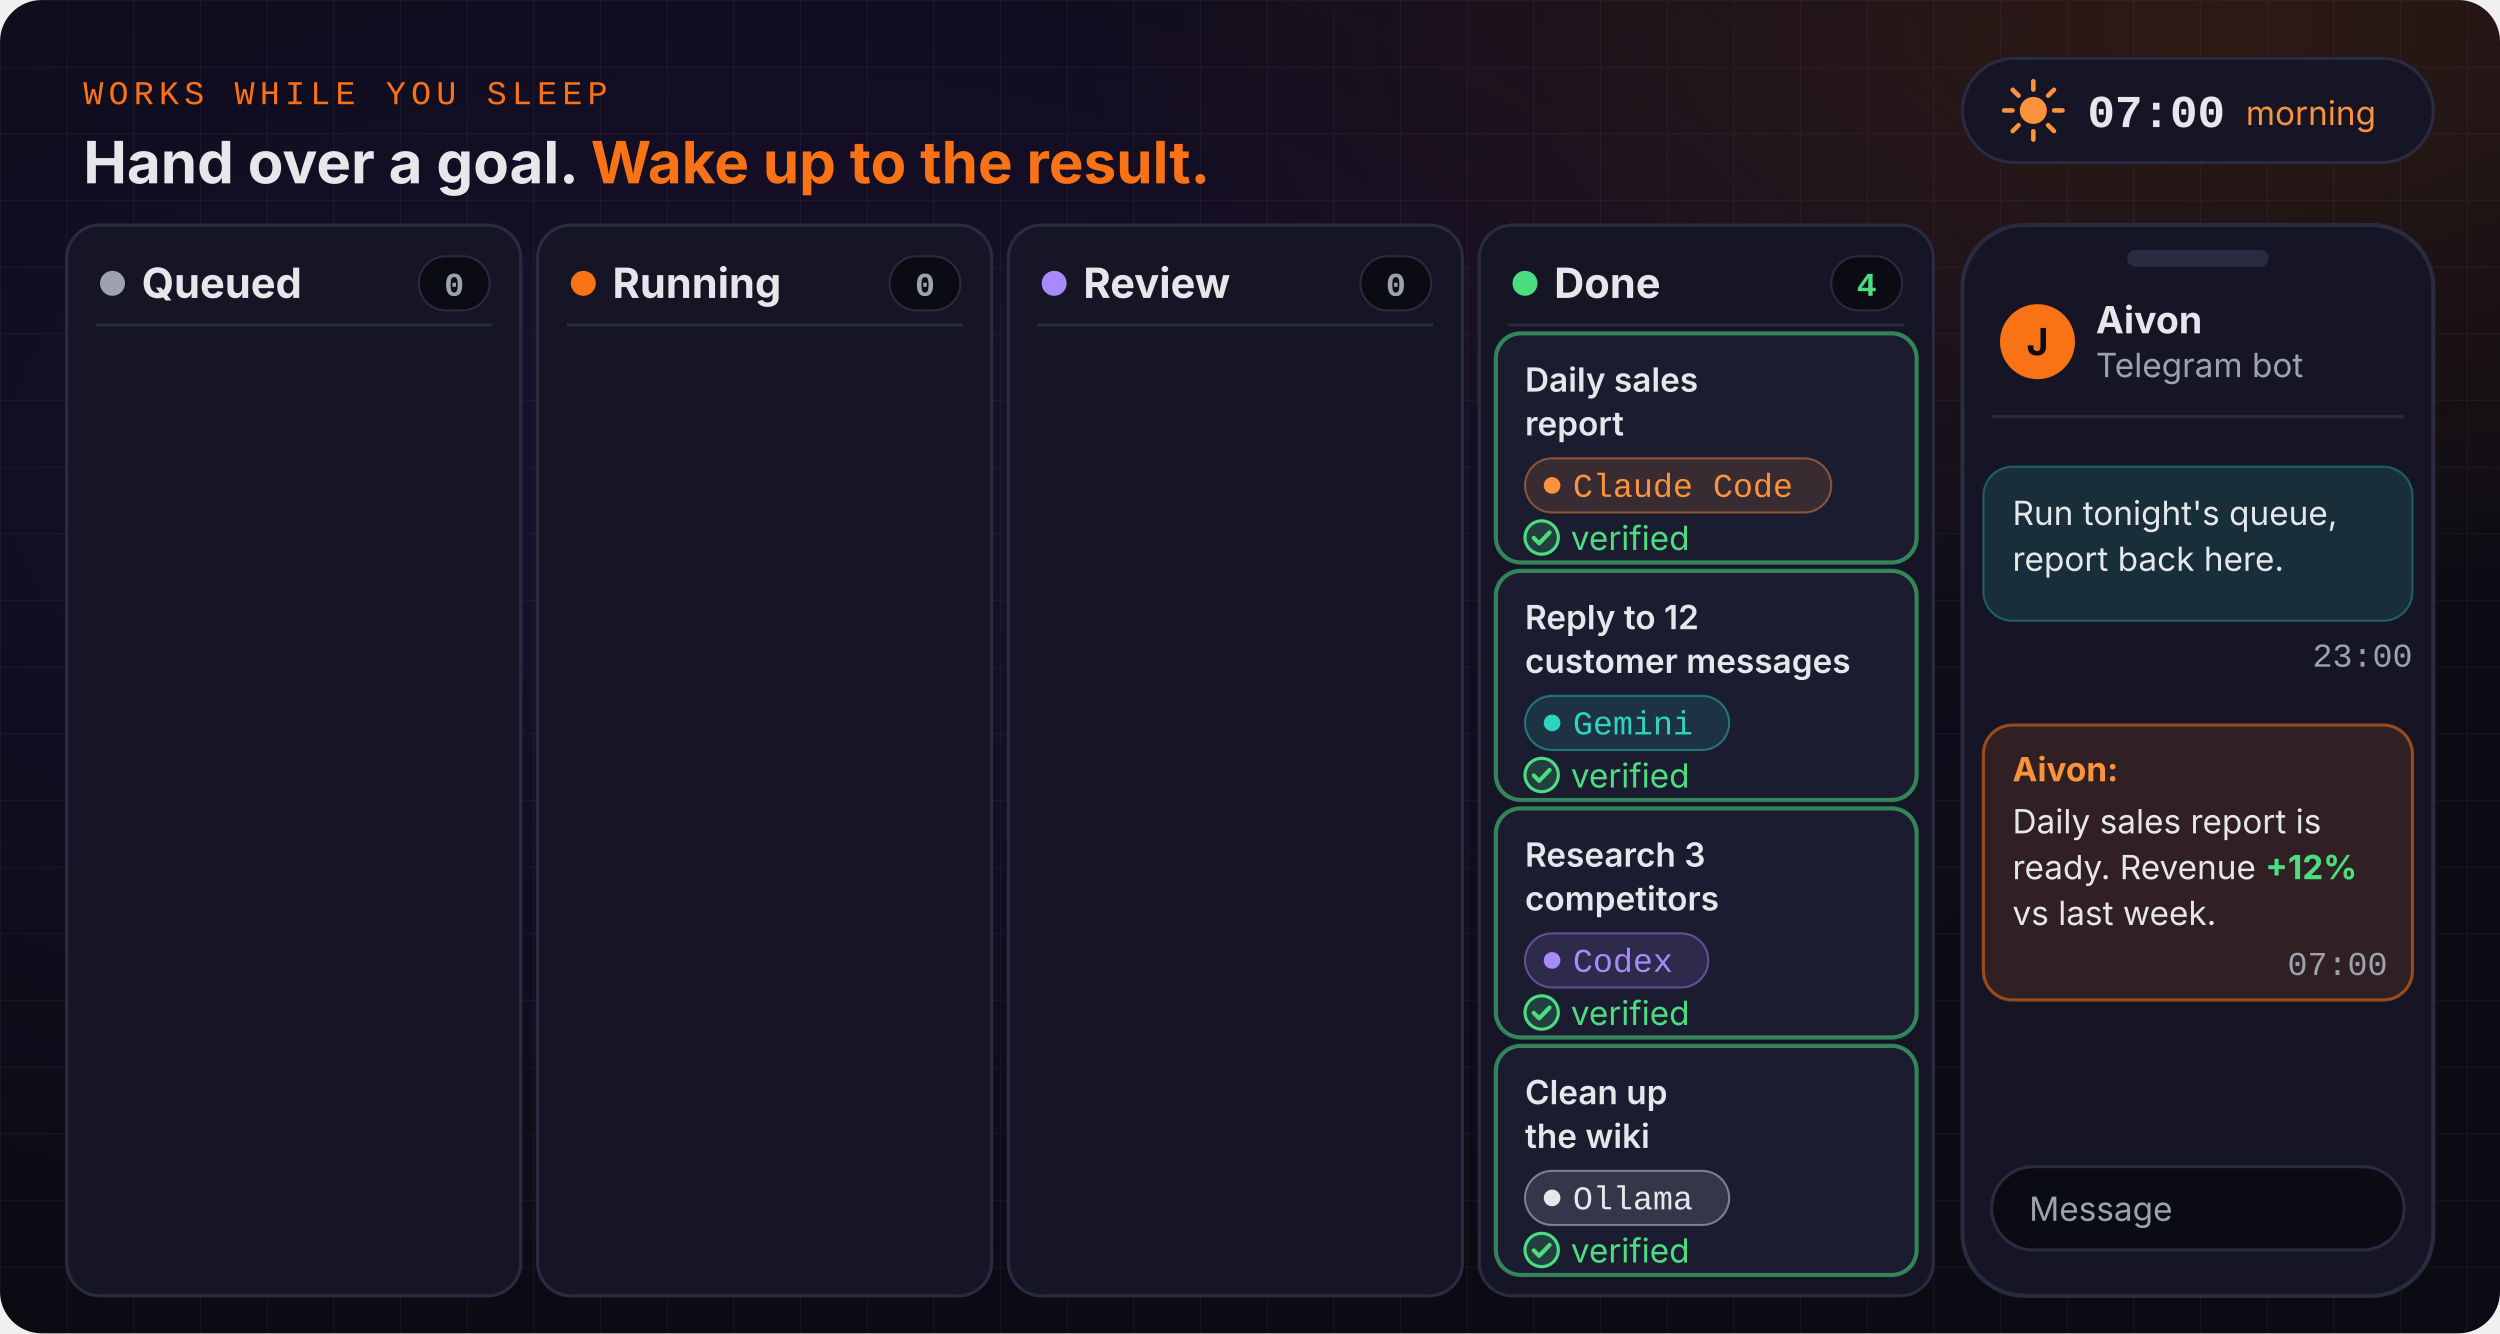
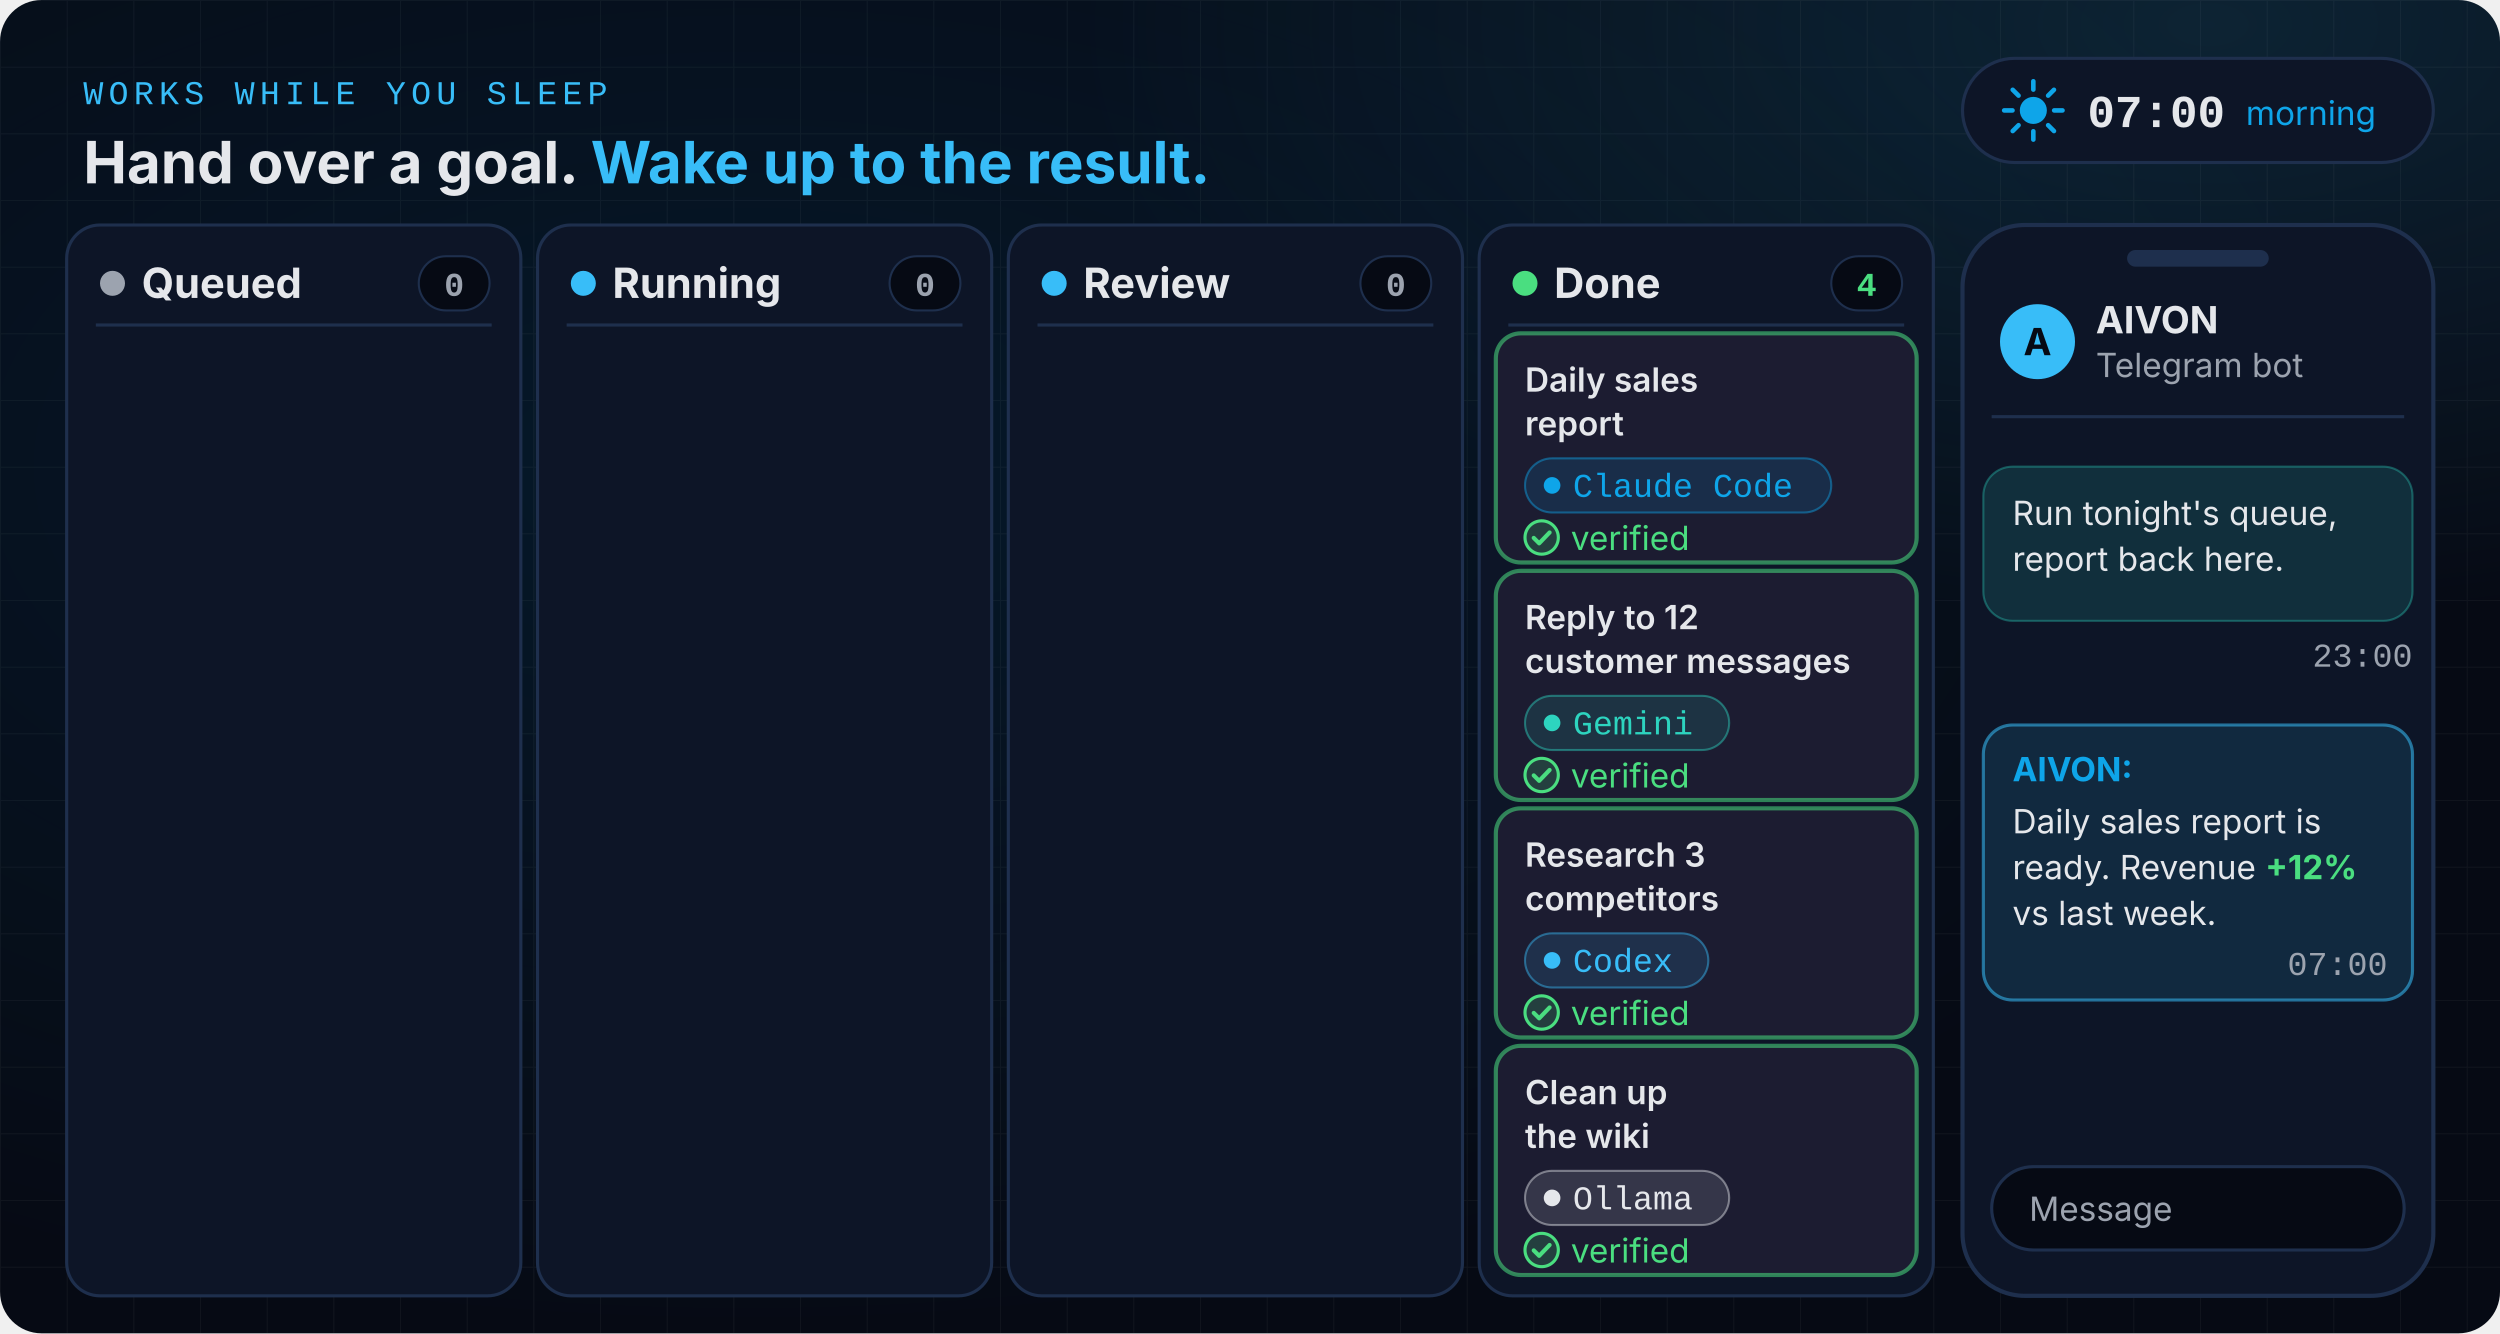
<svg xmlns="http://www.w3.org/2000/svg" viewBox="0 0 1200 640" role="img" aria-labelledby="t d">
  <style>
.mv,.fade,.st,.pg,.pf,.vf,.tm,.ic,.note,.morn,.pulse{animation-duration:14s;animation-iteration-count:infinite;animation-fill-mode:both}
.pf{transform-box:fill-box;transform-origin:left center}
.fade{animation-name:fade;animation-timing-function:linear}
@keyframes fade{0%{opacity:0}4%{opacity:1}95%{opacity:1}98%{opacity:0}100%{opacity:0}}

@keyframes mv0{0%{transform:translateX(-678px)}8%{transform:translateX(-678px)}11%{transform:translateX(-452px)}27%{transform:translateX(-452px)}30%{transform:translateX(-226px)}40%{transform:translateX(-226px)}43%{transform:translateX(0px)}98%{transform:translateX(0px)}98.5%{transform:translateX(-678px)}100%{transform:translateX(-678px)}}
- @keyframes st0{0%{stroke:#2a2a40}9%{stroke:#2a2a40}11%{stroke:#f97316}28%{stroke:#f97316}30%{stroke:#8b5cf6}41%{stroke:#8b5cf6}43%{stroke:rgba(74,222,128,0.55)}98%{stroke:rgba(74,222,128,0.55)}98.5%{stroke:#2a2a40}100%{stroke:#2a2a40}}
+ @keyframes st0{0%{stroke:#1e2f4d}9%{stroke:#1e2f4d}11%{stroke:#38bdf8}28%{stroke:#38bdf8}30%{stroke:#0ea5e9}41%{stroke:#0ea5e9}43%{stroke:rgba(74,222,128,0.55)}98%{stroke:rgba(74,222,128,0.55)}98.5%{stroke:#1e2f4d}100%{stroke:#1e2f4d}}
@keyframes pg0{0%{opacity:0}10%{opacity:0}11.5%{opacity:1}33%{opacity:1}34.5%{opacity:0}100%{opacity:0}}
@keyframes pf0{0%{transform:scaleX(0)}12%{transform:scaleX(0)}26%{transform:scaleX(1)}100%{transform:scaleX(1)}}
@keyframes vf0{0%{opacity:0}34%{opacity:0}36%{opacity:1}98%{opacity:1}98.5%{opacity:0}100%{opacity:0}}
.c0 .mv{animation-name:mv0;animation-timing-function:ease-in-out}.c0 .st{animation-name:st0;animation-timing-function:linear}.c0 .pg{animation-name:pg0;animation-timing-function:linear}.c0 .pf{animation-name:pf0;animation-timing-function:ease-in-out}.c0 .vf{animation-name:vf0;animation-timing-function:linear}
@keyframes mv1{0%{transform:translateX(-678px)}15%{transform:translateX(-678px)}18%{transform:translateX(-452px)}34%{transform:translateX(-452px)}37%{transform:translateX(-226px)}47%{transform:translateX(-226px)}50%{transform:translateX(0px)}98%{transform:translateX(0px)}98.5%{transform:translateX(-678px)}100%{transform:translateX(-678px)}}
- @keyframes st1{0%{stroke:#2a2a40}16%{stroke:#2a2a40}18%{stroke:#f97316}35%{stroke:#f97316}37%{stroke:#8b5cf6}48%{stroke:#8b5cf6}50%{stroke:rgba(74,222,128,0.55)}98%{stroke:rgba(74,222,128,0.55)}98.5%{stroke:#2a2a40}100%{stroke:#2a2a40}}
+ @keyframes st1{0%{stroke:#1e2f4d}16%{stroke:#1e2f4d}18%{stroke:#38bdf8}35%{stroke:#38bdf8}37%{stroke:#0ea5e9}48%{stroke:#0ea5e9}50%{stroke:rgba(74,222,128,0.55)}98%{stroke:rgba(74,222,128,0.55)}98.5%{stroke:#1e2f4d}100%{stroke:#1e2f4d}}
@keyframes pg1{0%{opacity:0}17%{opacity:0}18.5%{opacity:1}40%{opacity:1}41.5%{opacity:0}100%{opacity:0}}
@keyframes pf1{0%{transform:scaleX(0)}19%{transform:scaleX(0)}33%{transform:scaleX(1)}100%{transform:scaleX(1)}}
@keyframes vf1{0%{opacity:0}41%{opacity:0}43%{opacity:1}98%{opacity:1}98.5%{opacity:0}100%{opacity:0}}
.c1 .mv{animation-name:mv1;animation-timing-function:ease-in-out}.c1 .st{animation-name:st1;animation-timing-function:linear}.c1 .pg{animation-name:pg1;animation-timing-function:linear}.c1 .pf{animation-name:pf1;animation-timing-function:ease-in-out}.c1 .vf{animation-name:vf1;animation-timing-function:linear}
@keyframes mv2{0%{transform:translateX(-678px)}22%{transform:translateX(-678px)}25%{transform:translateX(-452px)}41%{transform:translateX(-452px)}44%{transform:translateX(-226px)}54%{transform:translateX(-226px)}57%{transform:translateX(0px)}98%{transform:translateX(0px)}98.5%{transform:translateX(-678px)}100%{transform:translateX(-678px)}}
- @keyframes st2{0%{stroke:#2a2a40}23%{stroke:#2a2a40}25%{stroke:#f97316}42%{stroke:#f97316}44%{stroke:#8b5cf6}55%{stroke:#8b5cf6}57%{stroke:rgba(74,222,128,0.55)}98%{stroke:rgba(74,222,128,0.55)}98.5%{stroke:#2a2a40}100%{stroke:#2a2a40}}
+ @keyframes st2{0%{stroke:#1e2f4d}23%{stroke:#1e2f4d}25%{stroke:#38bdf8}42%{stroke:#38bdf8}44%{stroke:#0ea5e9}55%{stroke:#0ea5e9}57%{stroke:rgba(74,222,128,0.55)}98%{stroke:rgba(74,222,128,0.55)}98.5%{stroke:#1e2f4d}100%{stroke:#1e2f4d}}
@keyframes pg2{0%{opacity:0}24%{opacity:0}25.5%{opacity:1}47%{opacity:1}48.5%{opacity:0}100%{opacity:0}}
@keyframes pf2{0%{transform:scaleX(0)}26%{transform:scaleX(0)}40%{transform:scaleX(1)}100%{transform:scaleX(1)}}
@keyframes vf2{0%{opacity:0}48%{opacity:0}50%{opacity:1}98%{opacity:1}98.5%{opacity:0}100%{opacity:0}}
.c2 .mv{animation-name:mv2;animation-timing-function:ease-in-out}.c2 .st{animation-name:st2;animation-timing-function:linear}.c2 .pg{animation-name:pg2;animation-timing-function:linear}.c2 .pf{animation-name:pf2;animation-timing-function:ease-in-out}.c2 .vf{animation-name:vf2;animation-timing-function:linear}
@keyframes mv3{0%{transform:translateX(-678px)}29%{transform:translateX(-678px)}32%{transform:translateX(-452px)}48%{transform:translateX(-452px)}51%{transform:translateX(-226px)}61%{transform:translateX(-226px)}64%{transform:translateX(0px)}98%{transform:translateX(0px)}98.5%{transform:translateX(-678px)}100%{transform:translateX(-678px)}}
- @keyframes st3{0%{stroke:#2a2a40}30%{stroke:#2a2a40}32%{stroke:#f97316}49%{stroke:#f97316}51%{stroke:#8b5cf6}62%{stroke:#8b5cf6}64%{stroke:rgba(74,222,128,0.55)}98%{stroke:rgba(74,222,128,0.55)}98.5%{stroke:#2a2a40}100%{stroke:#2a2a40}}
+ @keyframes st3{0%{stroke:#1e2f4d}30%{stroke:#1e2f4d}32%{stroke:#38bdf8}49%{stroke:#38bdf8}51%{stroke:#0ea5e9}62%{stroke:#0ea5e9}64%{stroke:rgba(74,222,128,0.55)}98%{stroke:rgba(74,222,128,0.55)}98.5%{stroke:#1e2f4d}100%{stroke:#1e2f4d}}
@keyframes pg3{0%{opacity:0}31%{opacity:0}32.5%{opacity:1}54%{opacity:1}55.5%{opacity:0}100%{opacity:0}}
@keyframes pf3{0%{transform:scaleX(0)}33%{transform:scaleX(0)}47%{transform:scaleX(1)}100%{transform:scaleX(1)}}
@keyframes vf3{0%{opacity:0}55%{opacity:0}57%{opacity:1}98%{opacity:1}98.5%{opacity:0}100%{opacity:0}}
.c3 .mv{animation-name:mv3;animation-timing-function:ease-in-out}.c3 .st{animation-name:st3;animation-timing-function:linear}.c3 .pg{animation-name:pg3;animation-timing-function:linear}.c3 .pf{animation-name:pf3;animation-timing-function:ease-in-out}.c3 .vf{animation-name:vf3;animation-timing-function:linear}
@keyframes tm0{0%{opacity:1}14%{opacity:1}15%{opacity:0}98%{opacity:0}98.5%{opacity:1}100%{opacity:1}}.tm0{animation-name:tm0;animation-timing-function:linear}
@keyframes tm1{0%{opacity:0}14%{opacity:0}15%{opacity:1}29%{opacity:1}30%{opacity:0}100%{opacity:0}}.tm1{animation-name:tm1;animation-timing-function:linear}
@keyframes tm2{0%{opacity:0}29%{opacity:0}30%{opacity:1}44%{opacity:1}45%{opacity:0}100%{opacity:0}}.tm2{animation-name:tm2;animation-timing-function:linear}
@keyframes tm3{0%{opacity:0}44%{opacity:0}45%{opacity:1}59%{opacity:1}60%{opacity:0}100%{opacity:0}}.tm3{animation-name:tm3;animation-timing-function:linear}
@keyframes tm4{0%{opacity:0}59%{opacity:0}60%{opacity:1}98%{opacity:1}98.5%{opacity:0}100%{opacity:0}}.tm4{animation-name:tm4;animation-timing-function:linear}
@keyframes night{0%{opacity:1}58%{opacity:1}62%{opacity:0}98%{opacity:0}98.5%{opacity:1}100%{opacity:1}}@keyframes day{0%{opacity:0}58%{opacity:0}62%{opacity:1}98%{opacity:1}98.5%{opacity:0}100%{opacity:0}}.ic.night{animation-name:night}.ic.day,.morn{animation-name:day}.ic.night{opacity:0}@keyframes note{0%{opacity:0;transform:translateY(24px)}67%{opacity:0;transform:translateY(24px)}71%{opacity:1;transform:translateY(0)}95%{opacity:1;transform:translateY(0)}98%{opacity:0;transform:translateY(0)}100%{opacity:0;transform:translateY(24px)}}.note{animation-name:note;animation-timing-function:ease-out}@keyframes pulse{0%,100%{opacity:1}50%{opacity:.35}}.pulse{animation-name:pulse;animation-duration:2.8s;animation-timing-function:ease-in-out}@media (prefers-reduced-motion: reduce){*{animation:none !important}}
.tm0,.tm1,.tm2,.tm3{opacity:0}.pg{opacity:0}@keyframes n00{0%{opacity:0}30.1%{opacity:0}30.5%{opacity:1}97.85%{opacity:1}98.25%{opacity:0}100%{opacity:0}}.n00{animation:n00 14s linear infinite both;opacity:1}
@keyframes n01{0%{opacity:0}23.1%{opacity:0}23.5%{opacity:1}30.1%{opacity:1}30.5%{opacity:0}100%{opacity:0}}.n01{animation:n01 14s linear infinite both;opacity:0}
@keyframes n02{0%{opacity:0}16.1%{opacity:0}16.5%{opacity:1}23.1%{opacity:1}23.5%{opacity:0}100%{opacity:0}}.n02{animation:n02 14s linear infinite both;opacity:0}
@keyframes n03{0%{opacity:0}9.1%{opacity:0}9.5%{opacity:1}16.1%{opacity:1}16.5%{opacity:0}100%{opacity:0}}.n03{animation:n03 14s linear infinite both;opacity:0}
@keyframes n04{0%{opacity:1}9.1%{opacity:1}9.5%{opacity:0}97.85%{opacity:0}98.25%{opacity:1}100%{opacity:1}}.n04{animation:n04 14s linear infinite both;opacity:0}
@keyframes n10{0%{opacity:1}9.1%{opacity:1}9.5%{opacity:0}49.1%{opacity:0}49.5%{opacity:1}100%{opacity:1}}.n10{animation:n10 14s linear infinite both;opacity:1}
@keyframes n11{0%{opacity:0}9.1%{opacity:0}9.5%{opacity:1}16.1%{opacity:1}16.5%{opacity:0}42.1%{opacity:0}42.5%{opacity:1}49.1%{opacity:1}49.5%{opacity:0}100%{opacity:0}}.n11{animation:n11 14s linear infinite both;opacity:0}
@keyframes n12{0%{opacity:0}16.1%{opacity:0}16.5%{opacity:1}23.1%{opacity:1}23.5%{opacity:0}28.1%{opacity:0}28.5%{opacity:1}30.1%{opacity:1}30.5%{opacity:0}35.1%{opacity:0}35.5%{opacity:1}42.1%{opacity:1}42.5%{opacity:0}100%{opacity:0}}.n12{animation:n12 14s linear infinite both;opacity:0}
@keyframes n13{0%{opacity:0}23.1%{opacity:0}23.5%{opacity:1}28.1%{opacity:1}28.5%{opacity:0}30.1%{opacity:0}30.5%{opacity:1}35.1%{opacity:1}35.5%{opacity:0}100%{opacity:0}}.n13{animation:n13 14s linear infinite both;opacity:0}
@keyframes n20{0%{opacity:1}28.1%{opacity:1}28.5%{opacity:0}62.1%{opacity:0}62.5%{opacity:1}100%{opacity:1}}.n20{animation:n20 14s linear infinite both;opacity:1}
@keyframes n21{0%{opacity:0}28.1%{opacity:0}28.5%{opacity:1}35.1%{opacity:1}35.5%{opacity:0}41.1%{opacity:0}41.5%{opacity:1}42.1%{opacity:1}42.5%{opacity:0}48.1%{opacity:0}48.5%{opacity:1}49.1%{opacity:1}49.5%{opacity:0}55.1%{opacity:0}55.5%{opacity:1}62.1%{opacity:1}62.5%{opacity:0}100%{opacity:0}}.n21{animation:n21 14s linear infinite both;opacity:0}
@keyframes n22{0%{opacity:0}35.1%{opacity:0}35.5%{opacity:1}41.1%{opacity:1}41.5%{opacity:0}42.1%{opacity:0}42.5%{opacity:1}48.1%{opacity:1}48.5%{opacity:0}49.1%{opacity:0}49.5%{opacity:1}55.1%{opacity:1}55.5%{opacity:0}100%{opacity:0}}.n22{animation:n22 14s linear infinite both;opacity:0}
@keyframes n30{0%{opacity:1}41.1%{opacity:1}41.5%{opacity:0}97.85%{opacity:0}98.25%{opacity:1}100%{opacity:1}}.n30{animation:n30 14s linear infinite both;opacity:0}
@keyframes n31{0%{opacity:0}41.1%{opacity:0}41.5%{opacity:1}48.1%{opacity:1}48.5%{opacity:0}100%{opacity:0}}.n31{animation:n31 14s linear infinite both;opacity:0}
@keyframes n32{0%{opacity:0}48.1%{opacity:0}48.5%{opacity:1}55.1%{opacity:1}55.5%{opacity:0}100%{opacity:0}}.n32{animation:n32 14s linear infinite both;opacity:0}
@keyframes n33{0%{opacity:0}55.1%{opacity:0}55.5%{opacity:1}62.1%{opacity:1}62.5%{opacity:0}100%{opacity:0}}.n33{animation:n33 14s linear infinite both;opacity:0}
@keyframes n34{0%{opacity:0}62.1%{opacity:0}62.5%{opacity:1}97.85%{opacity:1}98.25%{opacity:0}100%{opacity:0}}.n34{animation:n34 14s linear infinite both;opacity:1}</style>
  <defs>
    <radialGradient id="glow" cx="30%" cy="35%" r="65%">
-       <stop offset="0" stop-color="#7c3aed" stop-opacity=".12" />
-       <stop offset="1" stop-color="#7c3aed" stop-opacity="0" />
+       <stop offset="0" stop-color="#0284c7" stop-opacity=".12" />
+       <stop offset="1" stop-color="#0284c7" stop-opacity="0" />
    </radialGradient>
    <radialGradient id="sunglow" cx="88%" cy="2%" r="45%">
-       <stop offset="0" stop-color="#f97316" stop-opacity=".14" />
-       <stop offset="1" stop-color="#f97316" stop-opacity="0" />
+       <stop offset="0" stop-color="#38bdf8" stop-opacity=".14" />
+       <stop offset="1" stop-color="#38bdf8" stop-opacity="0" />
    </radialGradient>
    <pattern id="grid" width="32" height="32" patternUnits="userSpaceOnUse">
      <path d="M32 0H0V32" fill="none" stroke="#ffffff" stroke-opacity=".04" stroke-width="1" />
    </pattern>
    <clipPath id="bg">
      <rect width="1200" height="640" rx="20" />
    </clipPath>
  </defs>
  <g clip-path="url(#bg)">
-     <rect width="1200" height="640" fill="#0b0b14" />
+     <rect width="1200" height="640" fill="#060a14" />
    <rect width="1200" height="640" fill="url(#grid)" />
    <rect width="1200" height="640" fill="url(#glow)" />
    <rect class="morn" width="1200" height="640" fill="url(#sunglow)" />
  </g>
-   <text x="40" y="50" font-family="ui-monospace, 'SFMono-Regular', Consolas, 'Courier New', monospace" font-size="16" letter-spacing="2.5" fill="#f97316">WORKS WHILE YOU SLEEP</text>
-   <text x="40" y="88" font-family="Inter, 'Segoe UI', system-ui, -apple-system, Arial, sans-serif" font-size="28" font-weight="700" fill="#e5e7eb">Hand over a goal. <tspan fill="#f97316">Wake up to the result.</tspan>
+   <text x="40" y="50" font-family="ui-monospace, 'SFMono-Regular', Consolas, 'Courier New', monospace" font-size="16" letter-spacing="2.5" fill="#38bdf8">WORKS WHILE YOU SLEEP</text>
+   <text x="40" y="88" font-family="Inter, 'Segoe UI', system-ui, -apple-system, Arial, sans-serif" font-size="28" font-weight="700" fill="#e5e7eb">Hand over a goal. <tspan fill="#38bdf8">Wake up to the result.</tspan>
  </text>
  <g font-family="Inter, 'Segoe UI', system-ui, -apple-system, Arial, sans-serif">
-     <rect x="942" y="28" width="226" height="50" rx="25" fill="#151525" stroke="#2a2a40" stroke-width="1.5" />
+     <rect x="942" y="28" width="226" height="50" rx="25" fill="#0d1527" stroke="#1e2f4d" stroke-width="1.5" />
    <g class="ic night">
-       <path d="M980 41a12 12 0 1 0 10 18a10 10 0 0 1 -10 -18z" fill="#a78bfa" />
+       <path d="M980 41a12 12 0 1 0 10 18a10 10 0 0 1 -10 -18z" fill="#38bdf8" />
    </g>
    <g class="ic day">
-       <circle cx="976" cy="53" r="6.5" fill="#fb923c" />
-       <path d="M986.0 53.0L990.0 53.0M983.1 60.1L985.9 62.9M976.0 63.0L976.0 67.0M968.9 60.1L966.1 62.9M966.0 53.0L962.0 53.0M968.9 45.9L966.1 43.1M976.0 43.0L976.0 39.0M983.1 45.9L985.9 43.1" stroke="#fb923c" stroke-width="2.2" stroke-linecap="round" />
+       <circle cx="976" cy="53" r="6.5" fill="#0ea5e9" />
+       <path d="M986.0 53.0L990.0 53.0M983.1 60.1L985.9 62.9M976.0 63.0L976.0 67.0M968.9 60.1L966.1 62.9M966.0 53.0L962.0 53.0M968.9 45.9L966.1 43.1M976.0 43.0L976.0 39.0M983.1 45.9L985.9 43.1" stroke="#0ea5e9" stroke-width="2.2" stroke-linecap="round" />
    </g>
    <g class="tm tm0">
      <text x="1002" y="61" font-family="ui-monospace, 'SFMono-Regular', Consolas, 'Courier New', monospace" font-size="22" font-weight="700" fill="#e5e7eb">23:00</text>
-       <text x="1078" y="60" font-size="16" fill="#a78bfa">night</text>
+       <text x="1078" y="60" font-size="16" fill="#38bdf8">night</text>
    </g>
    <g class="tm tm1">
      <text x="1002" y="61" font-family="ui-monospace, 'SFMono-Regular', Consolas, 'Courier New', monospace" font-size="22" font-weight="700" fill="#e5e7eb">01:00</text>
-       <text x="1078" y="60" font-size="16" fill="#a78bfa">night</text>
+       <text x="1078" y="60" font-size="16" fill="#38bdf8">night</text>
    </g>
    <g class="tm tm2">
      <text x="1002" y="61" font-family="ui-monospace, 'SFMono-Regular', Consolas, 'Courier New', monospace" font-size="22" font-weight="700" fill="#e5e7eb">03:00</text>
-       <text x="1078" y="60" font-size="16" fill="#a78bfa">night</text>
+       <text x="1078" y="60" font-size="16" fill="#38bdf8">night</text>
    </g>
    <g class="tm tm3">
      <text x="1002" y="61" font-family="ui-monospace, 'SFMono-Regular', Consolas, 'Courier New', monospace" font-size="22" font-weight="700" fill="#e5e7eb">05:00</text>
-       <text x="1078" y="60" font-size="16" fill="#a78bfa">night</text>
+       <text x="1078" y="60" font-size="16" fill="#38bdf8">night</text>
    </g>
    <g class="tm tm4">
      <text x="1002" y="61" font-family="ui-monospace, 'SFMono-Regular', Consolas, 'Courier New', monospace" font-size="22" font-weight="700" fill="#e5e7eb">07:00</text>
-       <text x="1078" y="60" font-size="16" fill="#fb923c">morning</text>
-     </g>
-   </g>
-   <rect x="32" y="108" width="218" height="514" rx="16" fill="#151525" stroke="#2a2a40" stroke-width="1.5" />
+       <text x="1078" y="60" font-size="16" fill="#0ea5e9">morning</text>
+     </g>
+   </g>
+   <rect x="32" y="108" width="218" height="514" rx="16" fill="#0d1527" stroke="#1e2f4d" stroke-width="1.5" />
  <circle cx="54" cy="136" r="6" fill="#9ca3af" />
  <text x="68" y="143" font-family="Inter, 'Segoe UI', system-ui, -apple-system, Arial, sans-serif" font-size="20" font-weight="700" fill="#e5e7eb">Queued</text>
-   <line x1="46" y1="156" x2="236" y2="156" stroke="#2a2a40" stroke-width="1.5" />
-   <rect x="258" y="108" width="218" height="514" rx="16" fill="#151525" stroke="#2a2a40" stroke-width="1.5" />
-   <circle class="pulse" cx="280" cy="136" r="6" fill="#f97316" />
+   <line x1="46" y1="156" x2="236" y2="156" stroke="#1e2f4d" stroke-width="1.5" />
+   <rect x="258" y="108" width="218" height="514" rx="16" fill="#0d1527" stroke="#1e2f4d" stroke-width="1.5" />
+   <circle class="pulse" cx="280" cy="136" r="6" fill="#38bdf8" />
  <text x="294" y="143" font-family="Inter, 'Segoe UI', system-ui, -apple-system, Arial, sans-serif" font-size="20" font-weight="700" fill="#e5e7eb">Running</text>
-   <line x1="272" y1="156" x2="462" y2="156" stroke="#2a2a40" stroke-width="1.5" />
-   <rect x="484" y="108" width="218" height="514" rx="16" fill="#151525" stroke="#2a2a40" stroke-width="1.5" />
-   <circle cx="506" cy="136" r="6" fill="#a78bfa" />
+   <line x1="272" y1="156" x2="462" y2="156" stroke="#1e2f4d" stroke-width="1.5" />
+   <rect x="484" y="108" width="218" height="514" rx="16" fill="#0d1527" stroke="#1e2f4d" stroke-width="1.5" />
+   <circle cx="506" cy="136" r="6" fill="#38bdf8" />
  <text x="520" y="143" font-family="Inter, 'Segoe UI', system-ui, -apple-system, Arial, sans-serif" font-size="20" font-weight="700" fill="#e5e7eb">Review</text>
-   <line x1="498" y1="156" x2="688" y2="156" stroke="#2a2a40" stroke-width="1.5" />
-   <rect x="710" y="108" width="218" height="514" rx="16" fill="#151525" stroke="#2a2a40" stroke-width="1.5" />
+   <line x1="498" y1="156" x2="688" y2="156" stroke="#1e2f4d" stroke-width="1.5" />
+   <rect x="710" y="108" width="218" height="514" rx="16" fill="#0d1527" stroke="#1e2f4d" stroke-width="1.5" />
  <circle cx="732" cy="136" r="6" fill="#4ade80" />
  <text x="746" y="143" font-family="Inter, 'Segoe UI', system-ui, -apple-system, Arial, sans-serif" font-size="20" font-weight="700" fill="#e5e7eb">Done</text>
-   <line x1="724" y1="156" x2="914" y2="156" stroke="#2a2a40" stroke-width="1.5" />
-   <rect x="201" y="123" width="34" height="26" rx="13" fill="#0b0b14" stroke="#2a2a40" />
+   <line x1="724" y1="156" x2="914" y2="156" stroke="#1e2f4d" stroke-width="1.5" />
+   <rect x="201" y="123" width="34" height="26" rx="13" fill="#060a14" stroke="#1e2f4d" />
  <text class="n00" x="218" y="142" text-anchor="middle" font-family="ui-monospace, 'SFMono-Regular', Consolas, 'Courier New', monospace" font-size="16" font-weight="700" fill="#9ca3af">0</text>
  <text class="n01" x="218" y="142" text-anchor="middle" font-family="ui-monospace, 'SFMono-Regular', Consolas, 'Courier New', monospace" font-size="16" font-weight="700" fill="#9ca3af">1</text>
  <text class="n02" x="218" y="142" text-anchor="middle" font-family="ui-monospace, 'SFMono-Regular', Consolas, 'Courier New', monospace" font-size="16" font-weight="700" fill="#9ca3af">2</text>
  <text class="n03" x="218" y="142" text-anchor="middle" font-family="ui-monospace, 'SFMono-Regular', Consolas, 'Courier New', monospace" font-size="16" font-weight="700" fill="#9ca3af">3</text>
  <text class="n04" x="218" y="142" text-anchor="middle" font-family="ui-monospace, 'SFMono-Regular', Consolas, 'Courier New', monospace" font-size="16" font-weight="700" fill="#9ca3af">4</text>
-   <rect x="427" y="123" width="34" height="26" rx="13" fill="#0b0b14" stroke="#2a2a40" />
+   <rect x="427" y="123" width="34" height="26" rx="13" fill="#060a14" stroke="#1e2f4d" />
  <text class="n10" x="444" y="142" text-anchor="middle" font-family="ui-monospace, 'SFMono-Regular', Consolas, 'Courier New', monospace" font-size="16" font-weight="700" fill="#9ca3af">0</text>
-   <text class="n11" x="444" y="142" text-anchor="middle" font-family="ui-monospace, 'SFMono-Regular', Consolas, 'Courier New', monospace" font-size="16" font-weight="700" fill="#f97316">1</text>
-   <text class="n12" x="444" y="142" text-anchor="middle" font-family="ui-monospace, 'SFMono-Regular', Consolas, 'Courier New', monospace" font-size="16" font-weight="700" fill="#f97316">2</text>
-   <text class="n13" x="444" y="142" text-anchor="middle" font-family="ui-monospace, 'SFMono-Regular', Consolas, 'Courier New', monospace" font-size="16" font-weight="700" fill="#f97316">3</text>
-   <rect x="653" y="123" width="34" height="26" rx="13" fill="#0b0b14" stroke="#2a2a40" />
+   <text class="n11" x="444" y="142" text-anchor="middle" font-family="ui-monospace, 'SFMono-Regular', Consolas, 'Courier New', monospace" font-size="16" font-weight="700" fill="#38bdf8">1</text>
+   <text class="n12" x="444" y="142" text-anchor="middle" font-family="ui-monospace, 'SFMono-Regular', Consolas, 'Courier New', monospace" font-size="16" font-weight="700" fill="#38bdf8">2</text>
+   <text class="n13" x="444" y="142" text-anchor="middle" font-family="ui-monospace, 'SFMono-Regular', Consolas, 'Courier New', monospace" font-size="16" font-weight="700" fill="#38bdf8">3</text>
+   <rect x="653" y="123" width="34" height="26" rx="13" fill="#060a14" stroke="#1e2f4d" />
  <text class="n20" x="670" y="142" text-anchor="middle" font-family="ui-monospace, 'SFMono-Regular', Consolas, 'Courier New', monospace" font-size="16" font-weight="700" fill="#9ca3af">0</text>
-   <text class="n21" x="670" y="142" text-anchor="middle" font-family="ui-monospace, 'SFMono-Regular', Consolas, 'Courier New', monospace" font-size="16" font-weight="700" fill="#a78bfa">1</text>
-   <text class="n22" x="670" y="142" text-anchor="middle" font-family="ui-monospace, 'SFMono-Regular', Consolas, 'Courier New', monospace" font-size="16" font-weight="700" fill="#a78bfa">2</text>
-   <rect x="879" y="123" width="34" height="26" rx="13" fill="#0b0b14" stroke="#2a2a40" />
+   <text class="n21" x="670" y="142" text-anchor="middle" font-family="ui-monospace, 'SFMono-Regular', Consolas, 'Courier New', monospace" font-size="16" font-weight="700" fill="#38bdf8">1</text>
+   <text class="n22" x="670" y="142" text-anchor="middle" font-family="ui-monospace, 'SFMono-Regular', Consolas, 'Courier New', monospace" font-size="16" font-weight="700" fill="#38bdf8">2</text>
+   <rect x="879" y="123" width="34" height="26" rx="13" fill="#060a14" stroke="#1e2f4d" />
  <text class="n30" x="896" y="142" text-anchor="middle" font-family="ui-monospace, 'SFMono-Regular', Consolas, 'Courier New', monospace" font-size="16" font-weight="700" fill="#9ca3af">0</text>
  <text class="n31" x="896" y="142" text-anchor="middle" font-family="ui-monospace, 'SFMono-Regular', Consolas, 'Courier New', monospace" font-size="16" font-weight="700" fill="#4ade80">1</text>
  <text class="n32" x="896" y="142" text-anchor="middle" font-family="ui-monospace, 'SFMono-Regular', Consolas, 'Courier New', monospace" font-size="16" font-weight="700" fill="#4ade80">2</text>
  <text class="n33" x="896" y="142" text-anchor="middle" font-family="ui-monospace, 'SFMono-Regular', Consolas, 'Courier New', monospace" font-size="16" font-weight="700" fill="#4ade80">3</text>
  <text class="n34" x="896" y="142" text-anchor="middle" font-family="ui-monospace, 'SFMono-Regular', Consolas, 'Courier New', monospace" font-size="16" font-weight="700" fill="#4ade80">4</text>
  <g class="c0" transform="translate(718 160)">
    <g class="mv">
      <g class="fade">
        <rect class="st" width="202" height="110" rx="12" fill="#1c1c31" stroke="rgba(74,222,128,0.55)" stroke-width="2" />
        <text font-family="Inter, 'Segoe UI', system-ui, -apple-system, Arial, sans-serif" font-size="16" font-weight="600" fill="#e5e7eb">
          <tspan x="14" y="28">Daily sales</tspan>
          <tspan x="14" y="49">report</tspan>
        </text>
-         <rect x="14" y="60" width="147" height="26" rx="13" fill="#fb923c" fill-opacity=".13" stroke="#fb923c" stroke-opacity=".45" />
-         <circle cx="27" cy="73" r="4" fill="#fb923c" />
-         <text x="37" y="78.5" font-family="ui-monospace, 'SFMono-Regular', Consolas, 'Courier New', monospace" font-size="16" fill="#fb923c">Claude Code</text>
-         <g class="pg">
-           <rect x="14" y="96" width="174" height="5" rx="2.5" fill="#2a2a40" />
-           <rect class="pf" x="14" y="96" width="174" height="5" rx="2.5" fill="#f97316" />
+         <rect x="14" y="60" width="147" height="26" rx="13" fill="#0ea5e9" fill-opacity=".13" stroke="#0ea5e9" stroke-opacity=".45" />
+         <circle cx="27" cy="73" r="4" fill="#0ea5e9" />
+         <text x="37" y="78.5" font-family="ui-monospace, 'SFMono-Regular', Consolas, 'Courier New', monospace" font-size="16" fill="#0ea5e9">Claude Code</text>
+         <g class="pg">
+           <rect x="14" y="96" width="174" height="5" rx="2.5" fill="#1e2f4d" />
+           <rect class="pf" x="14" y="96" width="174" height="5" rx="2.5" fill="#38bdf8" />
        </g>
        <g class="vf">
          <circle cx="22" cy="98" r="8" fill="#4ade80" fill-opacity=".18" stroke="#4ade80" stroke-width="1.5" />
          <path d="M18.2 98.2l2.6 2.6l5-5.2" fill="none" stroke="#4ade80" stroke-width="2" stroke-linecap="round" stroke-linejoin="round" />
          <text x="36" y="104" font-family="Inter, 'Segoe UI', system-ui, -apple-system, Arial, sans-serif" font-size="16" fill="#4ade80">verified</text>
        </g>
      </g>
    </g>
  </g>
  <g class="c1" transform="translate(718 274)">
    <g class="mv">
      <g class="fade">
        <rect class="st" width="202" height="110" rx="12" fill="#1c1c31" stroke="rgba(74,222,128,0.55)" stroke-width="2" />
        <text font-family="Inter, 'Segoe UI', system-ui, -apple-system, Arial, sans-serif" font-size="16" font-weight="600" fill="#e5e7eb">
          <tspan x="14" y="28">Reply to 12</tspan>
          <tspan x="14" y="49">customer messages</tspan>
        </text>
        <rect x="14" y="60" width="98" height="26" rx="13" fill="#2dd4bf" fill-opacity=".13" stroke="#2dd4bf" stroke-opacity=".45" />
        <circle cx="27" cy="73" r="4" fill="#2dd4bf" />
        <text x="37" y="78.5" font-family="ui-monospace, 'SFMono-Regular', Consolas, 'Courier New', monospace" font-size="16" fill="#2dd4bf">Gemini</text>
        <g class="pg">
-           <rect x="14" y="96" width="174" height="5" rx="2.5" fill="#2a2a40" />
-           <rect class="pf" x="14" y="96" width="174" height="5" rx="2.5" fill="#f97316" />
+           <rect x="14" y="96" width="174" height="5" rx="2.5" fill="#1e2f4d" />
+           <rect class="pf" x="14" y="96" width="174" height="5" rx="2.5" fill="#38bdf8" />
        </g>
        <g class="vf">
          <circle cx="22" cy="98" r="8" fill="#4ade80" fill-opacity=".18" stroke="#4ade80" stroke-width="1.5" />
          <path d="M18.2 98.2l2.6 2.6l5-5.2" fill="none" stroke="#4ade80" stroke-width="2" stroke-linecap="round" stroke-linejoin="round" />
          <text x="36" y="104" font-family="Inter, 'Segoe UI', system-ui, -apple-system, Arial, sans-serif" font-size="16" fill="#4ade80">verified</text>
        </g>
      </g>
    </g>
  </g>
  <g class="c2" transform="translate(718 388)">
    <g class="mv">
      <g class="fade">
        <rect class="st" width="202" height="110" rx="12" fill="#1c1c31" stroke="rgba(74,222,128,0.55)" stroke-width="2" />
        <text font-family="Inter, 'Segoe UI', system-ui, -apple-system, Arial, sans-serif" font-size="16" font-weight="600" fill="#e5e7eb">
          <tspan x="14" y="28">Research 3</tspan>
          <tspan x="14" y="49">competitors</tspan>
        </text>
-         <rect x="14" y="60" width="88" height="26" rx="13" fill="#a78bfa" fill-opacity=".13" stroke="#a78bfa" stroke-opacity=".45" />
-         <circle cx="27" cy="73" r="4" fill="#a78bfa" />
-         <text x="37" y="78.5" font-family="ui-monospace, 'SFMono-Regular', Consolas, 'Courier New', monospace" font-size="16" fill="#a78bfa">Codex</text>
-         <g class="pg">
-           <rect x="14" y="96" width="174" height="5" rx="2.5" fill="#2a2a40" />
-           <rect class="pf" x="14" y="96" width="174" height="5" rx="2.5" fill="#f97316" />
+         <rect x="14" y="60" width="88" height="26" rx="13" fill="#38bdf8" fill-opacity=".13" stroke="#38bdf8" stroke-opacity=".45" />
+         <circle cx="27" cy="73" r="4" fill="#38bdf8" />
+         <text x="37" y="78.5" font-family="ui-monospace, 'SFMono-Regular', Consolas, 'Courier New', monospace" font-size="16" fill="#38bdf8">Codex</text>
+         <g class="pg">
+           <rect x="14" y="96" width="174" height="5" rx="2.5" fill="#1e2f4d" />
+           <rect class="pf" x="14" y="96" width="174" height="5" rx="2.5" fill="#38bdf8" />
        </g>
        <g class="vf">
          <circle cx="22" cy="98" r="8" fill="#4ade80" fill-opacity=".18" stroke="#4ade80" stroke-width="1.5" />
          <path d="M18.2 98.2l2.6 2.6l5-5.2" fill="none" stroke="#4ade80" stroke-width="2" stroke-linecap="round" stroke-linejoin="round" />
          <text x="36" y="104" font-family="Inter, 'Segoe UI', system-ui, -apple-system, Arial, sans-serif" font-size="16" fill="#4ade80">verified</text>
        </g>
      </g>
    </g>
  </g>
  <g class="c3" transform="translate(718 502)">
    <g class="mv">
      <g class="fade">
        <rect class="st" width="202" height="110" rx="12" fill="#1c1c31" stroke="rgba(74,222,128,0.55)" stroke-width="2" />
        <text font-family="Inter, 'Segoe UI', system-ui, -apple-system, Arial, sans-serif" font-size="16" font-weight="600" fill="#e5e7eb">
          <tspan x="14" y="28">Clean up</tspan>
          <tspan x="14" y="49">the wiki</tspan>
        </text>
        <rect x="14" y="60" width="98" height="26" rx="13" fill="#e5e7eb" fill-opacity=".13" stroke="#e5e7eb" stroke-opacity=".45" />
        <circle cx="27" cy="73" r="4" fill="#e5e7eb" />
        <text x="37" y="78.5" font-family="ui-monospace, 'SFMono-Regular', Consolas, 'Courier New', monospace" font-size="16" fill="#e5e7eb">Ollama</text>
        <g class="pg">
-           <rect x="14" y="96" width="174" height="5" rx="2.5" fill="#2a2a40" />
-           <rect class="pf" x="14" y="96" width="174" height="5" rx="2.5" fill="#f97316" />
+           <rect x="14" y="96" width="174" height="5" rx="2.5" fill="#1e2f4d" />
+           <rect class="pf" x="14" y="96" width="174" height="5" rx="2.5" fill="#38bdf8" />
        </g>
        <g class="vf">
          <circle cx="22" cy="98" r="8" fill="#4ade80" fill-opacity=".18" stroke="#4ade80" stroke-width="1.5" />
          <path d="M18.2 98.2l2.6 2.6l5-5.2" fill="none" stroke="#4ade80" stroke-width="2" stroke-linecap="round" stroke-linejoin="round" />
          <text x="36" y="104" font-family="Inter, 'Segoe UI', system-ui, -apple-system, Arial, sans-serif" font-size="16" fill="#4ade80">verified</text>
        </g>
      </g>
    </g>
  </g>
  <g font-family="Inter, 'Segoe UI', system-ui, -apple-system, Arial, sans-serif">
-     <rect x="942" y="108" width="226" height="514" rx="30" fill="#151525" stroke="#2a2a40" stroke-width="2" />
-     <rect x="1021.0" y="120" width="68" height="8" rx="4" fill="#2a2a40" />
-     <circle cx="978" cy="164" r="18" fill="#f97316" />
-     <text x="978" y="170.5" text-anchor="middle" font-size="18" font-weight="700" fill="#0b0b14">J</text>
-     <text x="1006" y="160" font-size="18" font-weight="700" fill="#e5e7eb">Aivon</text>
+     <rect x="942" y="108" width="226" height="514" rx="30" fill="#0d1527" stroke="#1e2f4d" stroke-width="2" />
+     <rect x="1021.0" y="120" width="68" height="8" rx="4" fill="#1e2f4d" />
+     <circle cx="978" cy="164" r="18" fill="#38bdf8" />
+     <text x="978" y="170.5" text-anchor="middle" font-size="18" font-weight="700" fill="#060a14">A</text>
+     <text x="1006" y="160" font-size="18" font-weight="700" fill="#e5e7eb">AIVON</text>
    <text x="1006" y="181" font-size="16" fill="#9ca3af">Telegram bot</text>
-     <line x1="956" y1="200" x2="1154" y2="200" stroke="#2a2a40" stroke-width="1.5" />
+     <line x1="956" y1="200" x2="1154" y2="200" stroke="#1e2f4d" stroke-width="1.5" />
    <rect x="952" y="224" width="206" height="74" rx="14" fill="#2dd4bf" fill-opacity=".14" stroke="#2dd4bf" stroke-opacity=".35" />
    <text font-size="16" fill="#e5e7eb">
      <tspan x="966" y="252">Run tonight's queue,</tspan>
      <tspan x="966" y="274">report back here.</tspan>
    </text>
    <text x="1158" y="320" text-anchor="end" font-family="ui-monospace, 'SFMono-Regular', Consolas, 'Courier New', monospace" font-size="16" fill="#9ca3af">23:00</text>
    <g class="note">
-       <rect x="952" y="348" width="206" height="132" rx="14" fill="#f97316" fill-opacity=".12" stroke="#f97316" stroke-opacity=".55" stroke-width="1.5" />
-       <text x="966" y="375" font-size="16" font-weight="700" fill="#fb923c">Aivon:</text>
+       <rect x="952" y="348" width="206" height="132" rx="14" fill="#38bdf8" fill-opacity=".12" stroke="#38bdf8" stroke-opacity=".55" stroke-width="1.5" />
+       <text x="966" y="375" font-size="16" font-weight="700" fill="#0ea5e9">AIVON:</text>
      <text font-size="16" fill="#e5e7eb">
        <tspan x="966" y="400">Daily sales report is</tspan>
        <tspan x="966" y="422">ready. Revenue <tspan fill="#4ade80" font-weight="700">+12%</tspan>
        </tspan>
        <tspan x="966" y="444">vs last week.</tspan>
      </text>
      <text x="1146" y="468" text-anchor="end" font-family="ui-monospace, 'SFMono-Regular', Consolas, 'Courier New', monospace" font-size="16" fill="#9ca3af">07:00</text>
    </g>
-     <rect x="956" y="560" width="198" height="40" rx="20" fill="#0b0b14" stroke="#2a2a40" stroke-width="1.5" />
+     <rect x="956" y="560" width="198" height="40" rx="20" fill="#060a14" stroke="#1e2f4d" stroke-width="1.5" />
    <text x="974" y="586" font-size="16" fill="#9ca3af">Message</text>
  </g>
</svg>
